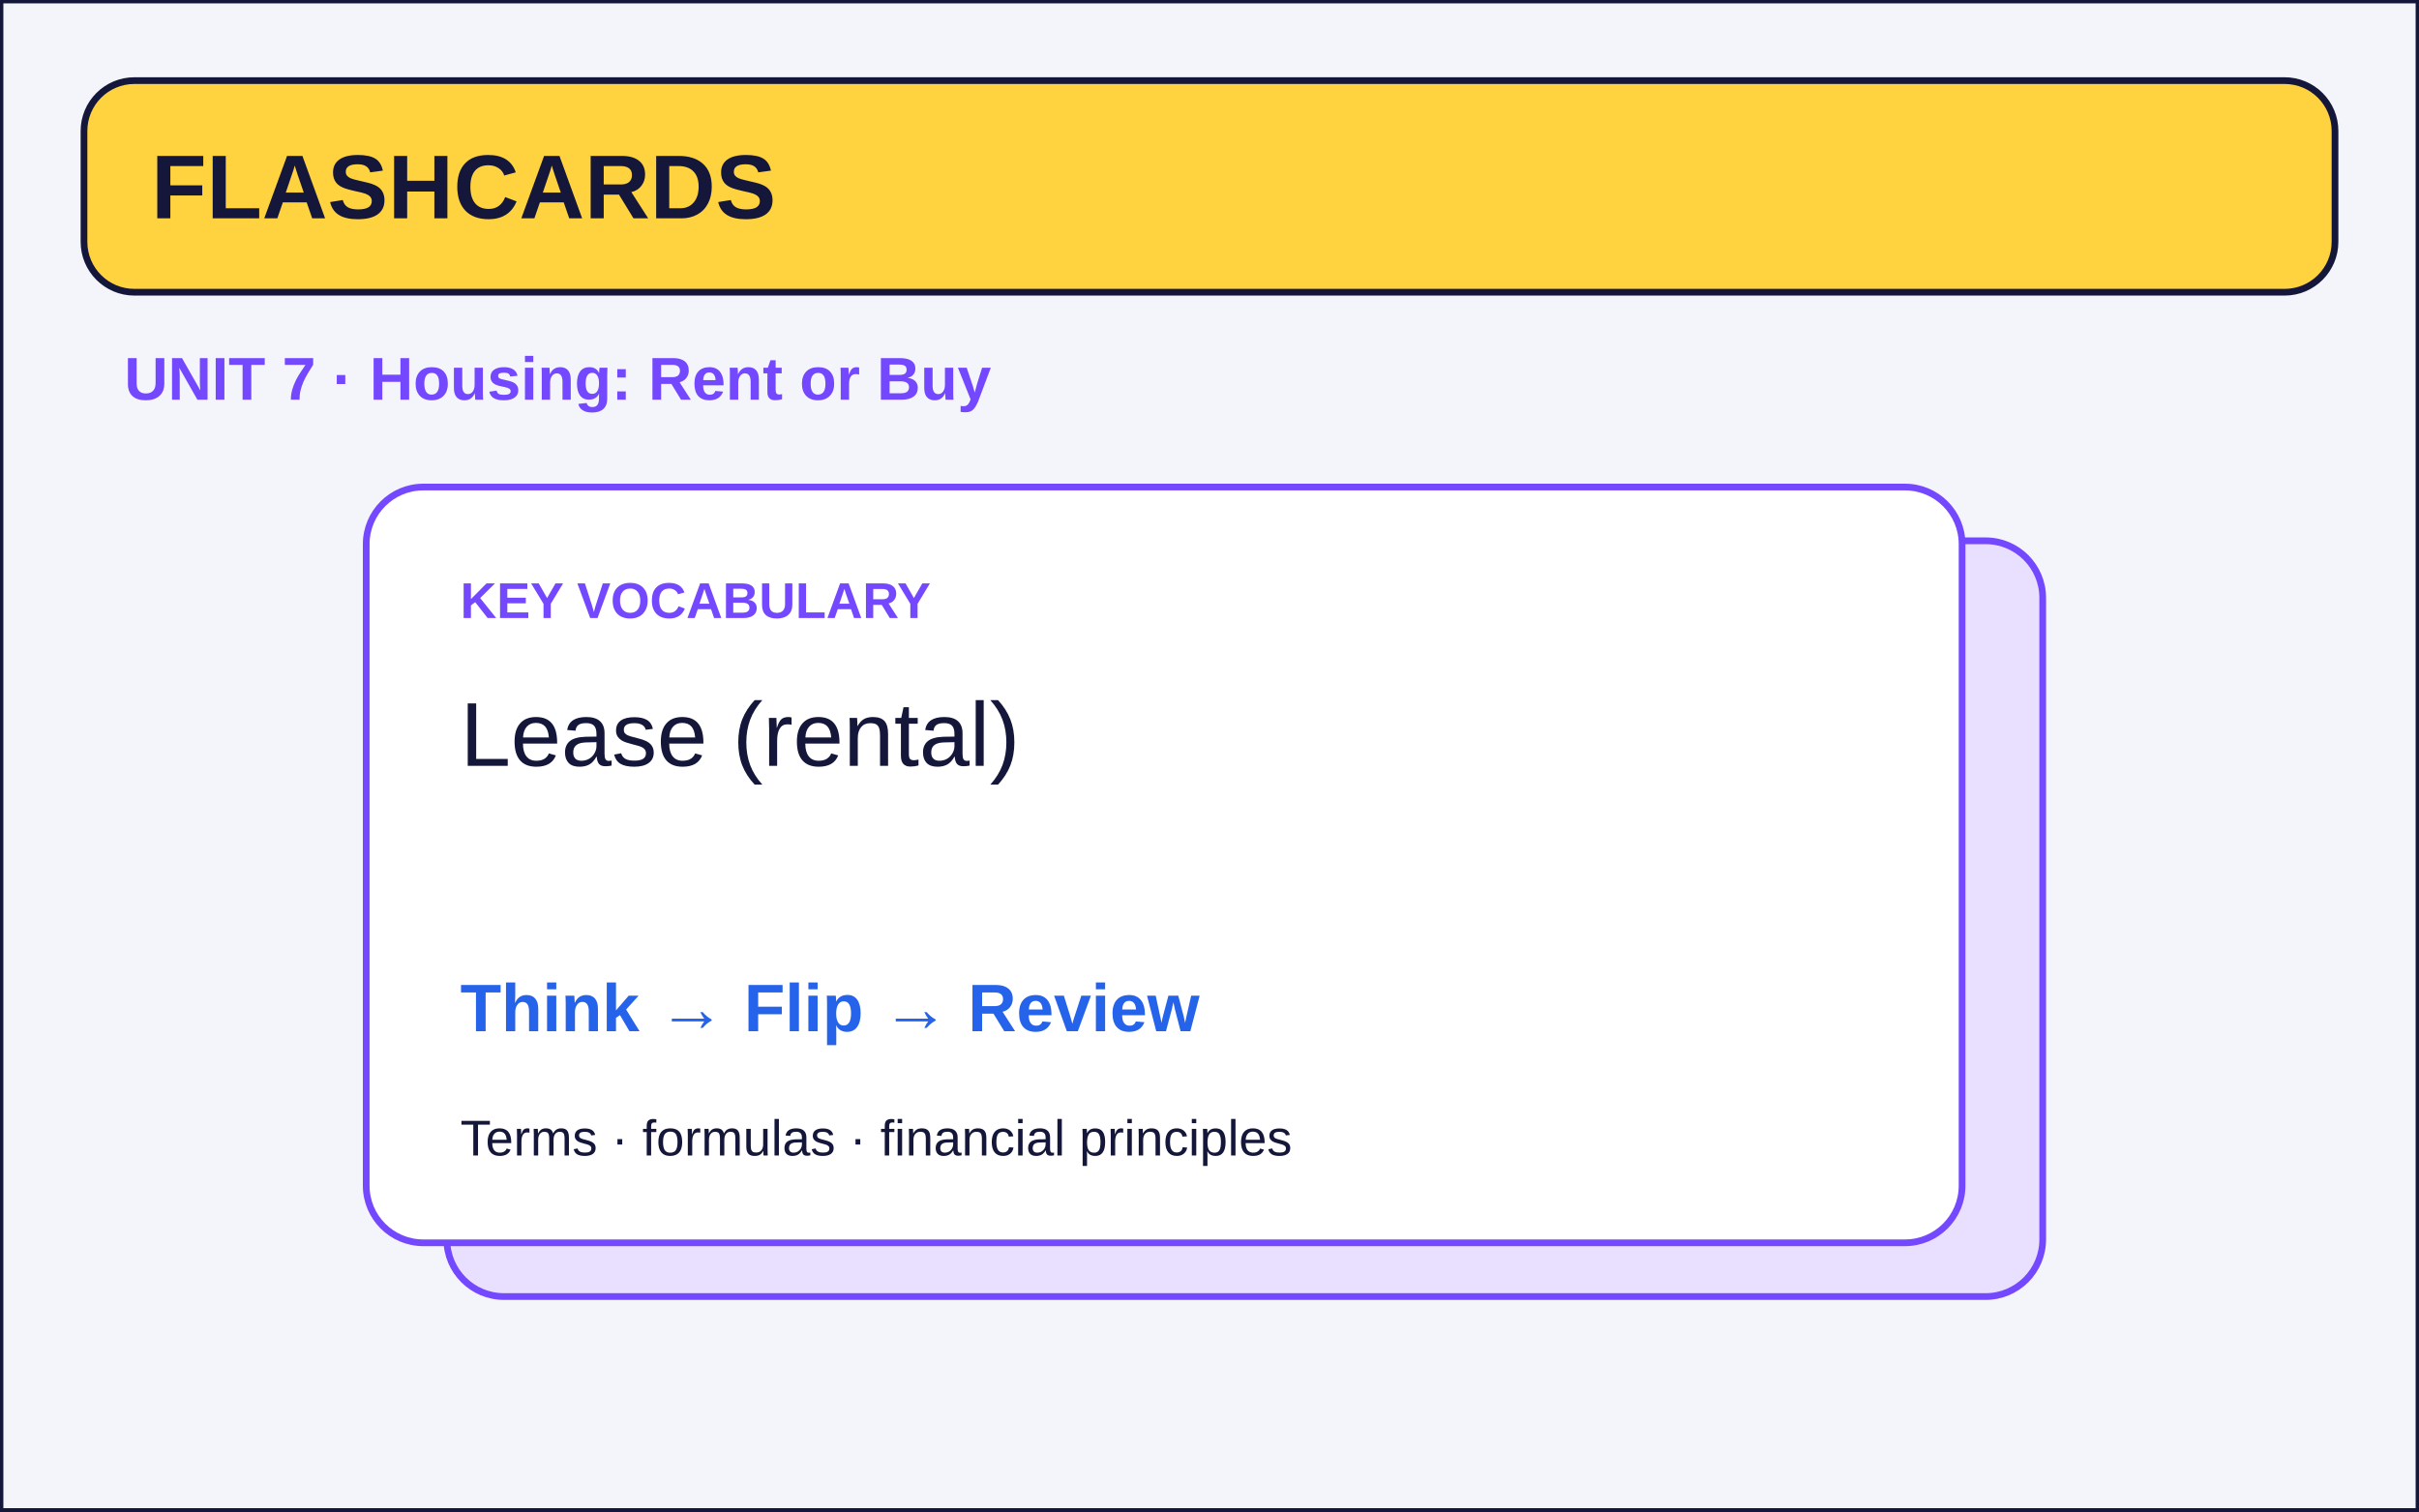
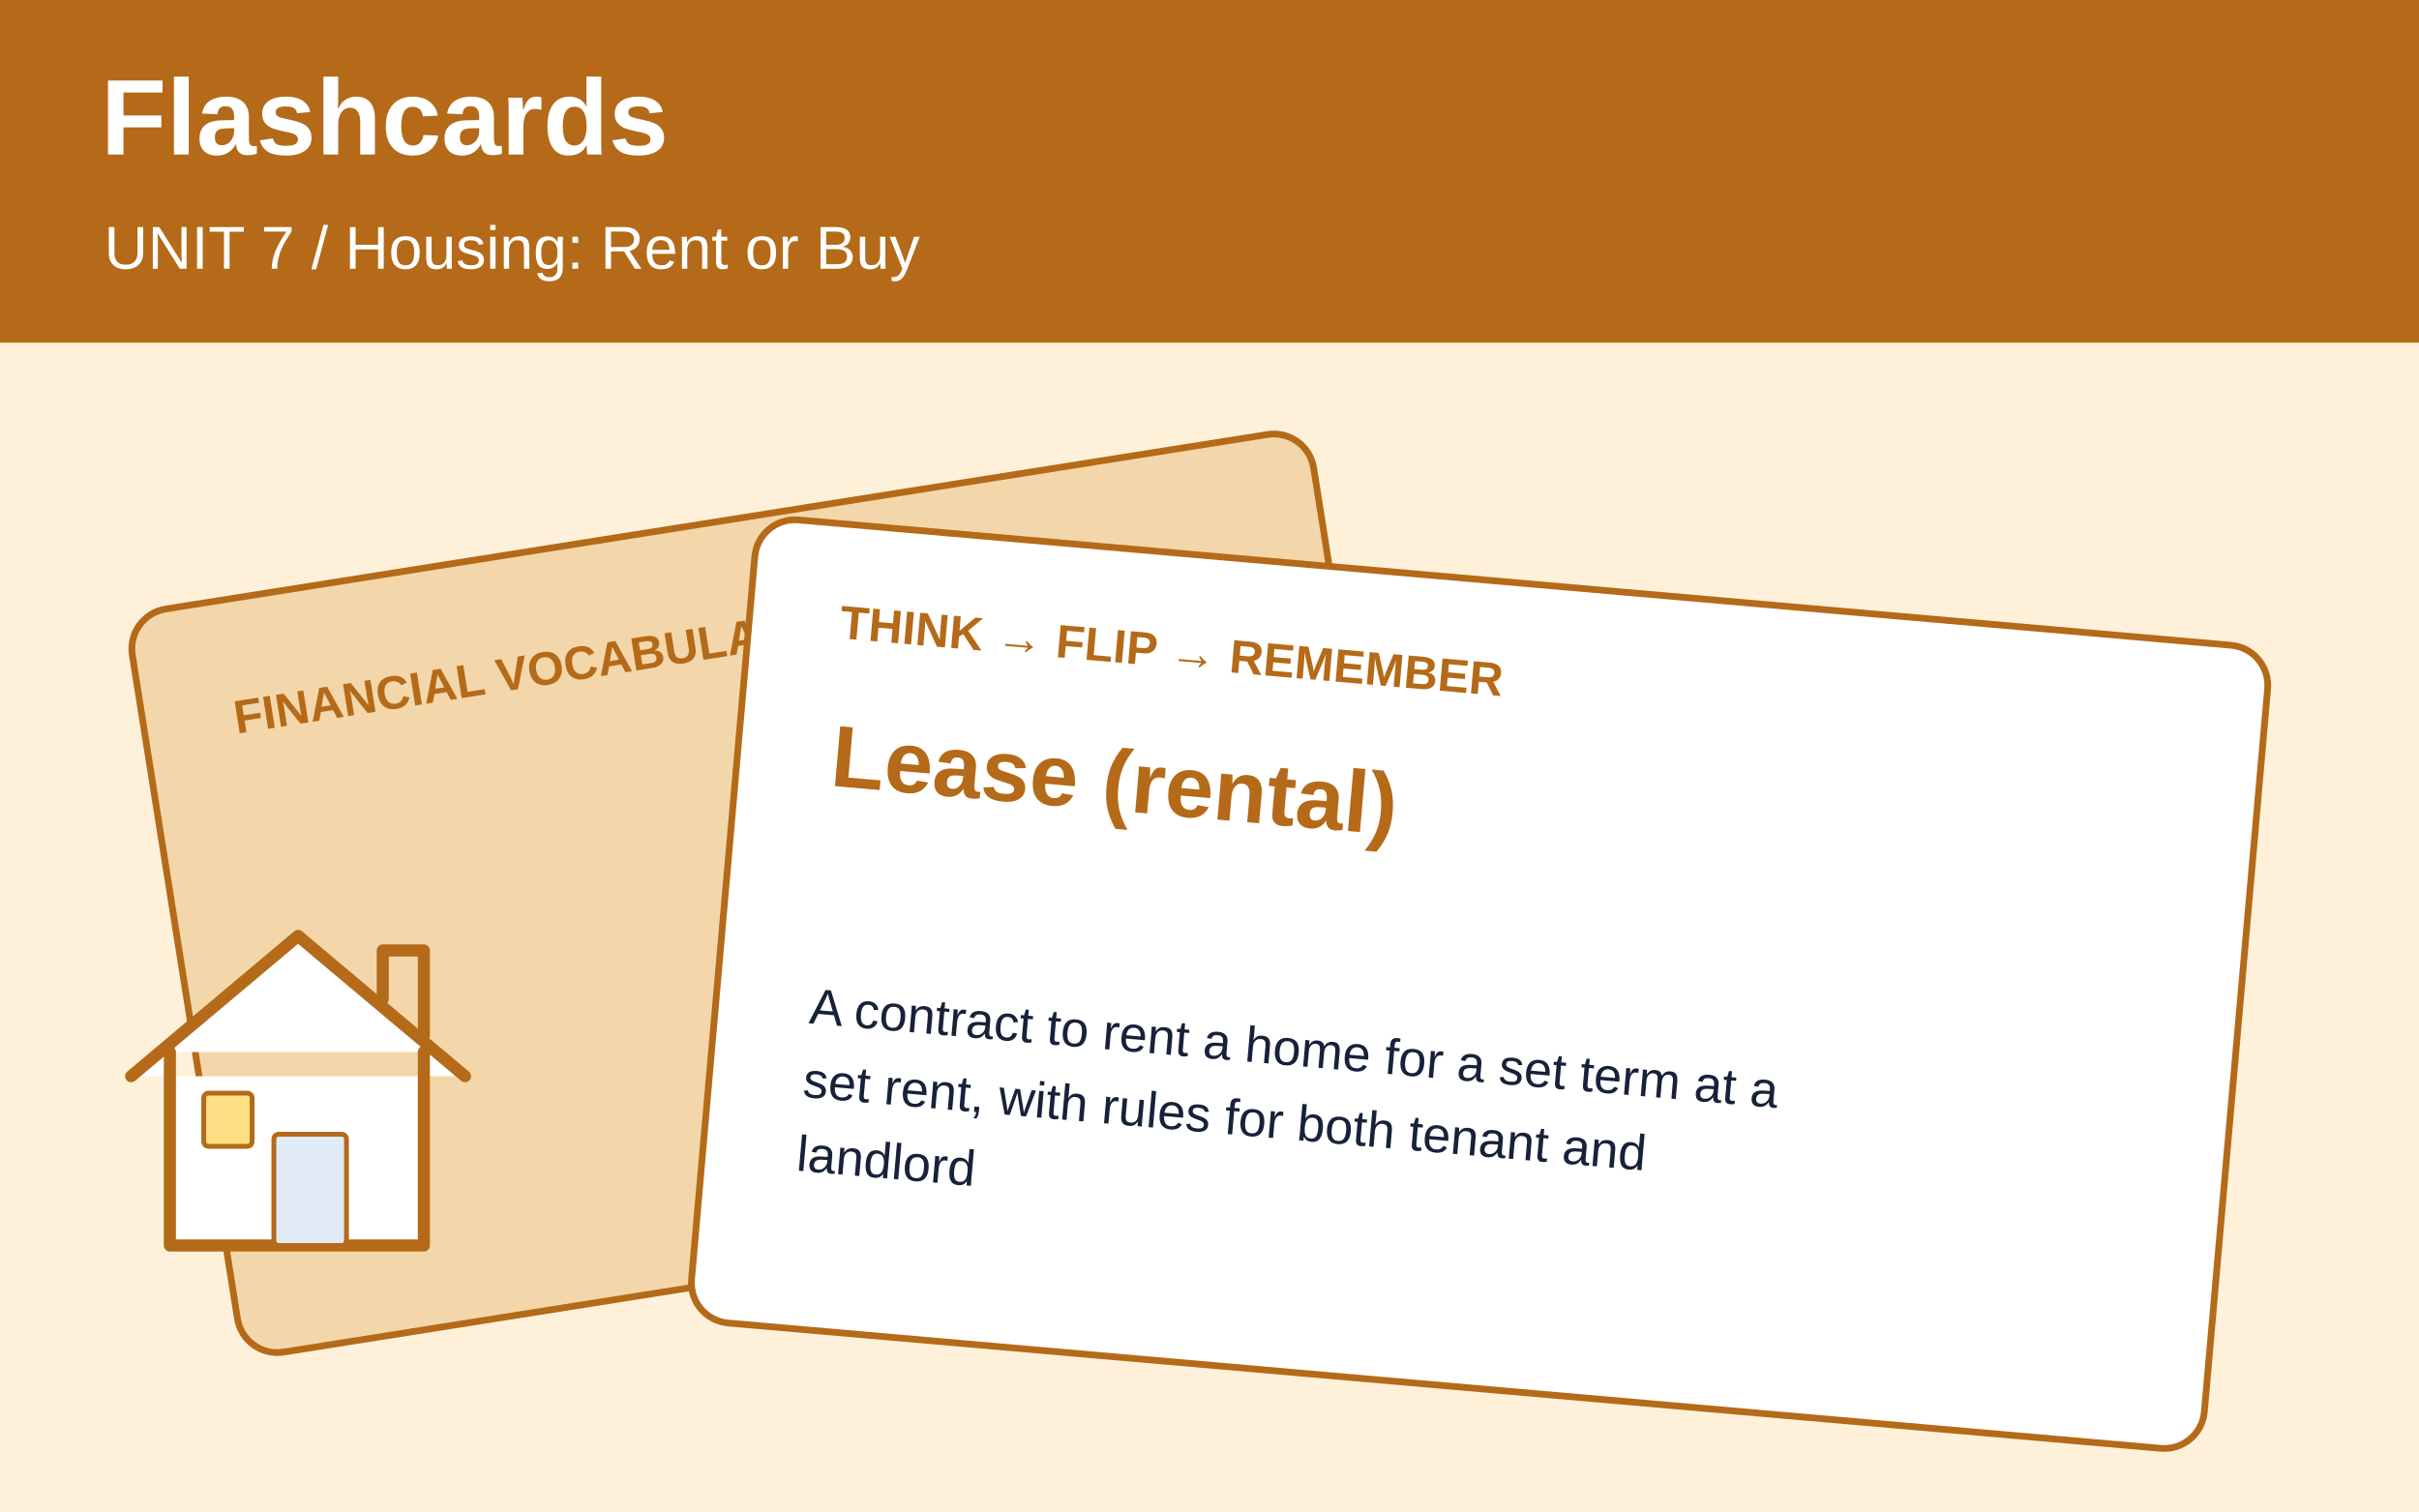
- <svg xmlns="http://www.w3.org/2000/svg" viewBox="0 0 720 450" role="img" aria-label="FLASHCARDS preview for Housing: Rent or Buy">
-   <rect x="0" y="0" width="720" height="450" rx="0" fill="#f4f5fb" stroke="#14173a" stroke-width="2" />
-   <rect x="25" y="24" width="670" height="63" rx="15" fill="#ffd23f" stroke="#14173a" stroke-width="2" />
-   <text x="45" y="65" font-family="Arial,sans-serif" font-size="27" font-weight="700" fill="#14173a">FLASHCARDS</text>
-   <text x="37" y="119" font-family="Arial,sans-serif" font-size="18" font-weight="700" fill="#7448ff">UNIT 7 · Housing: Rent or Buy</text>
-   <rect x="133" y="161" width="475" height="225" rx="17" fill="#e9e0ff" stroke="#7448ff" stroke-width="2" />
-   <rect x="109" y="145" width="475" height="225" rx="17" fill="white" stroke="#7448ff" stroke-width="2" />
-   <text x="137" y="184" font-family="Arial,sans-serif" font-size="15" font-weight="700" fill="#7448ff">KEY VOCABULARY</text>
-   <text x="137" y="228" font-family="Arial,sans-serif" font-size="27" font-weight="400" fill="#14173a">Lease (rental)</text>
-   <text x="137" y="307" font-family="Arial,sans-serif" font-size="20" font-weight="700" fill="#2563eb">Think → Flip → Review</text>
-   <text x="137" y="344" font-family="Arial,sans-serif" font-size="15" font-weight="400" fill="#14173a">Terms · formulas · financial principles</text>
+ <svg xmlns="http://www.w3.org/2000/svg" width="720" height="450" viewBox="0 0 720 450" role="img" aria-label="Flashcards preview: Housing: Rent or Buy">
+   <rect x="0" y="0" width="720" height="450" rx="0" fill="#fff1d9" stroke="#fff1d9" stroke-width="2" />
+   <rect x="0" y="0" width="720" height="101" rx="0" fill="#b46a18" stroke="#b46a18" stroke-width="2" />
+   <text x="30" y="46" font-family="Arial,sans-serif" font-size="32" font-weight="700" text-anchor="start" fill="white">Flashcards</text>
+   <text x="31" y="80" font-family="Arial,sans-serif" font-size="18" font-weight="400" text-anchor="start" fill="white">UNIT 7  /  Housing: Rent or Buy</text>
+   <g transform="rotate(-9 256 265)">
+     <rect x="53" y="150" width="356" height="224" rx="12" fill="#f3d7aa" stroke="#b46a18" stroke-width="2" />
+     <text x="80" y="190" font-family="Arial,sans-serif" font-size="14" font-weight="700" text-anchor="start" fill="#b46a18">FINANCIAL VOCABULARY</text>
+   </g>
+   <g transform="rotate(5 395 284)">
+     <rect x="215" y="169" width="452" height="240" rx="12" fill="white" stroke="#b46a18" stroke-width="2" />
+     <text x="242" y="203" font-family="Arial,sans-serif" font-size="14" font-weight="700" text-anchor="start" fill="#b46a18">THINK → FLIP → REMEMBER</text>
+     <text x="243" y="247" font-family="Arial,sans-serif" font-size="26" font-weight="700" text-anchor="start" fill="#b46a18">Lease (rental)</text>
+     <text x="243" y="318" font-family="Arial,sans-serif" font-size="15" font-weight="400" text-anchor="start" fill="#17213a">A contract to rent a home for a set term at a</text>
+     <text x="243" y="340" font-family="Arial,sans-serif" font-size="15" font-weight="400" text-anchor="start" fill="#17213a">set rent, with rules for both tenant and</text>
+     <text x="243" y="362" font-family="Arial,sans-serif" font-size="15" font-weight="400" text-anchor="start" fill="#17213a">landlord</text>
+   </g>
+   <g transform="translate(34 270) scale(.72)">
+     <path d="M7 70L76 12 145 70M23 60v80h105V60" stroke="#b46a18" stroke-width="5" fill="white" stroke-linecap="round" stroke-linejoin="round" />
+     <rect x="66" y="94" width="30" height="46" rx="2" fill="#e1ebf7" stroke="#b46a18" stroke-width="2" />
+     <rect x="37" y="77" width="20" height="22" rx="2" fill="#ffdf84" stroke="#b46a18" stroke-width="2" />
+     <path d="M111 38V18h17v35" stroke="#b46a18" stroke-width="5" fill="none" stroke-linecap="round" stroke-linejoin="round" />
+   </g>
</svg>
